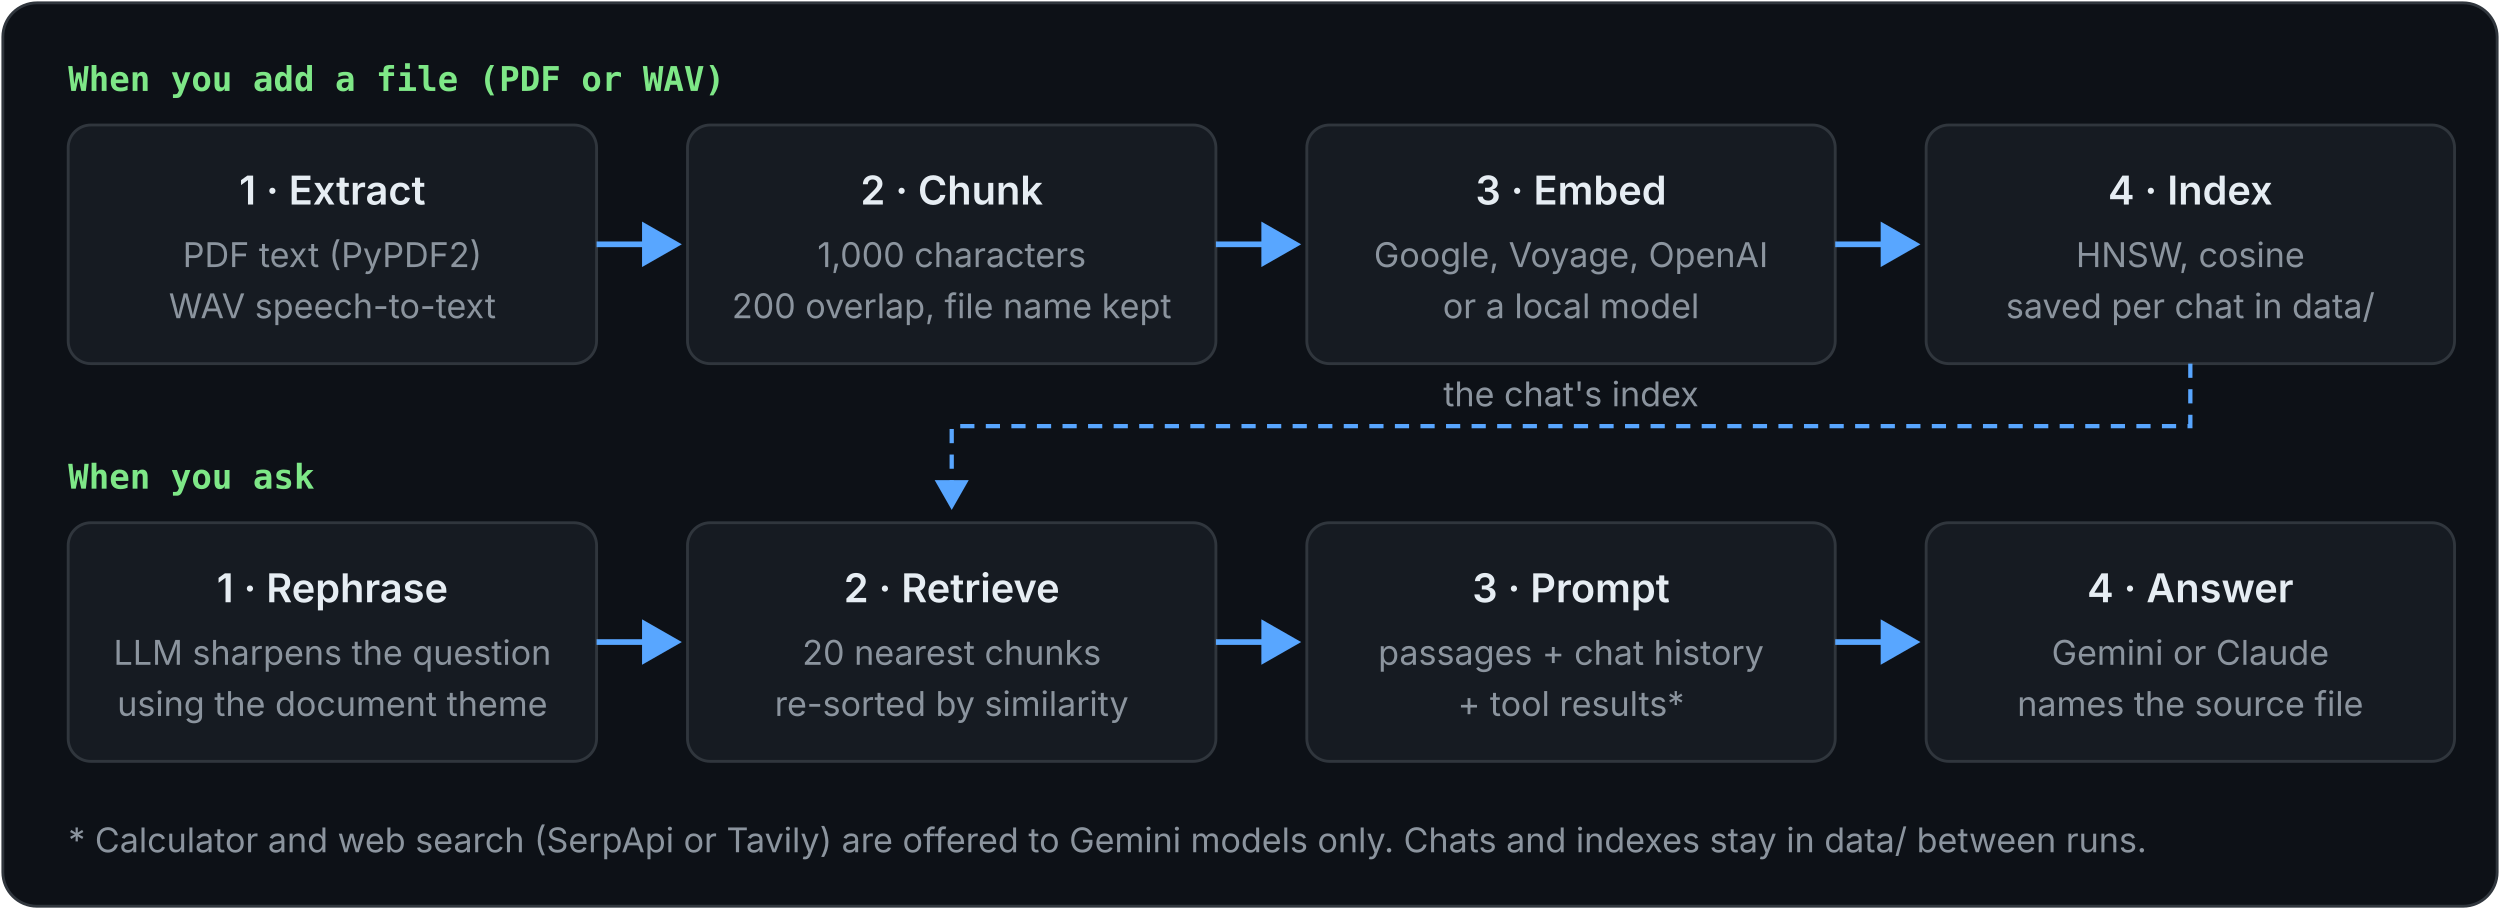
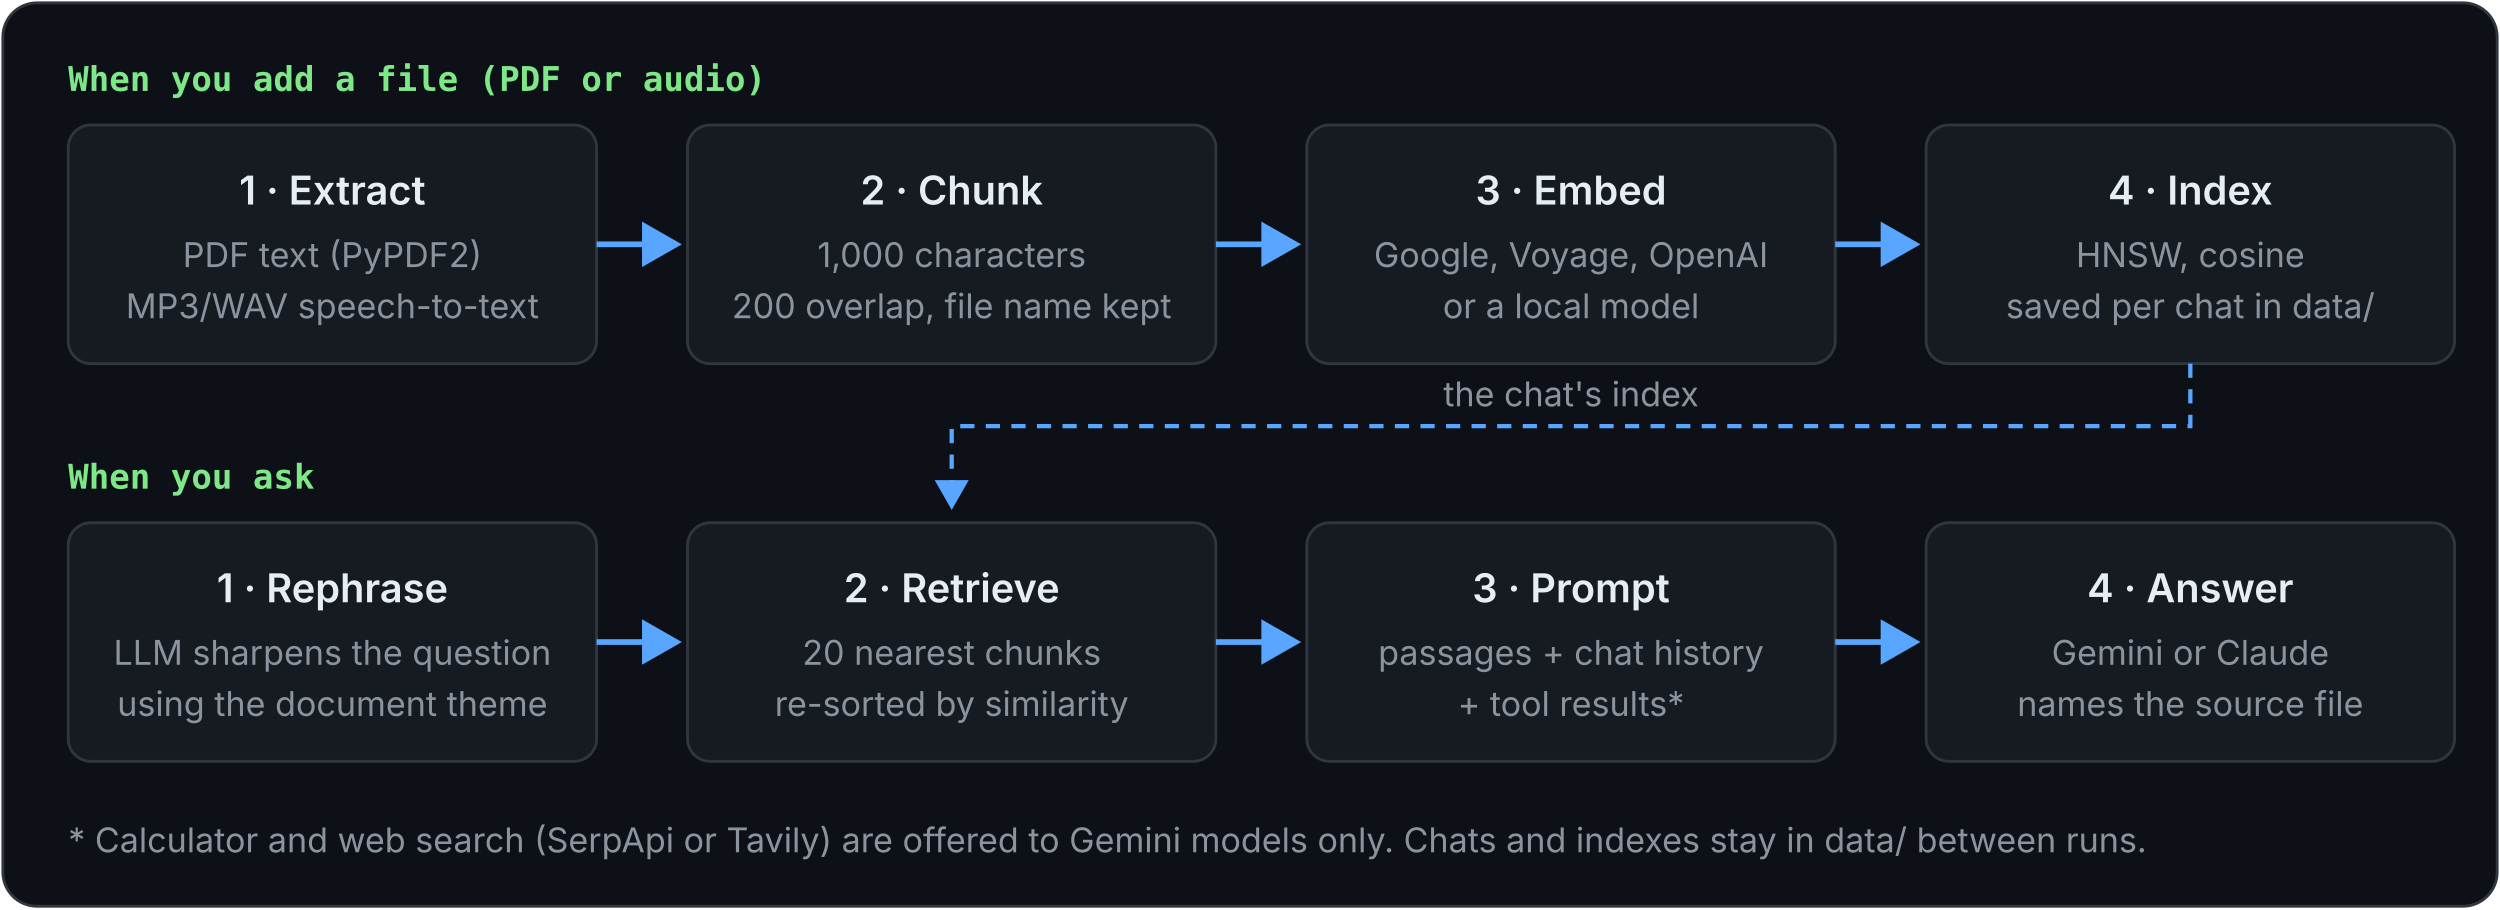
<svg xmlns="http://www.w3.org/2000/svg" width="880" height="320" viewBox="0 0 880 320" role="img" aria-labelledby="t d">
  <style>
    .b{fill:#161b22;stroke:#30363d}.h{font:600 14px ui-sans-serif,system-ui,-apple-system,'Segoe UI',sans-serif;fill:#e6edf3}
    .s{font:12px ui-sans-serif,system-ui,-apple-system,'Segoe UI',sans-serif;fill:#8b949e}
    .r{font:600 12px ui-monospace,SFMono-Regular,Menlo,Consolas,monospace;fill:#7ee787}
    .a{stroke:#58a6ff;stroke-width:2;fill:none}.dash{stroke:#58a6ff;stroke-width:1.5;fill:none;stroke-dasharray:5 4}
  </style>
  <defs>
    <marker id="m" markerWidth="8" markerHeight="8" refX="6" refY="4" orient="auto">
      <path d="M0 0L7 4L0 8z" fill="#58a6ff" />
    </marker>
  </defs>
  <rect x="1" y="1" width="878" height="318" rx="12" fill="#0d1117" stroke="#30363d" />
-   <text class="r" x="24" y="32">When you add a file (PDF or WAV)</text>
+   <text class="r" x="24" y="32">When you add a file (PDF or audio)</text>
  <g>
    <rect class="b" x="24" y="44" width="186" height="84" rx="8" />
    <text class="h" x="117" y="72" text-anchor="middle">1 · Extract</text>
    <text class="s" x="117" y="94" text-anchor="middle">PDF text (PyPDF2)</text>
-     <text class="s" x="117" y="112" text-anchor="middle">WAV speech-to-text</text>
+     <text class="s" x="117" y="112" text-anchor="middle">MP3/WAV speech-to-text</text>
    <rect class="b" x="242" y="44" width="186" height="84" rx="8" />
    <text class="h" x="335" y="72" text-anchor="middle">2 · Chunk</text>
    <text class="s" x="335" y="94" text-anchor="middle">1,000 characters</text>
    <text class="s" x="335" y="112" text-anchor="middle">200 overlap, file name kept</text>
    <rect class="b" x="460" y="44" width="186" height="84" rx="8" />
    <text class="h" x="553" y="72" text-anchor="middle">3 · Embed</text>
    <text class="s" x="553" y="94" text-anchor="middle">Google, Voyage, OpenAI</text>
    <text class="s" x="553" y="112" text-anchor="middle">or a local model</text>
    <rect class="b" x="678" y="44" width="186" height="84" rx="8" />
    <text class="h" x="771" y="72" text-anchor="middle">4 · Index</text>
    <text class="s" x="771" y="94" text-anchor="middle">HNSW, cosine</text>
    <text class="s" x="771" y="112" text-anchor="middle">saved per chat in data/</text>
  </g>
  <path class="a" d="M210 86H238" marker-end="url(#m)" />
  <path class="a" d="M428 86H456" marker-end="url(#m)" />
  <path class="a" d="M646 86H674" marker-end="url(#m)" />
  <path class="dash" d="M771 128V150H335V178" marker-end="url(#m)" />
  <text class="s" x="553" y="143" text-anchor="middle">the chat's index</text>
  <text class="r" x="24" y="172">When you ask</text>
  <g>
    <rect class="b" x="24" y="184" width="186" height="84" rx="8" />
    <text class="h" x="117" y="212" text-anchor="middle">1 · Rephrase</text>
    <text class="s" x="117" y="234" text-anchor="middle">LLM sharpens the question</text>
    <text class="s" x="117" y="252" text-anchor="middle">using the document theme</text>
    <rect class="b" x="242" y="184" width="186" height="84" rx="8" />
    <text class="h" x="335" y="212" text-anchor="middle">2 · Retrieve</text>
    <text class="s" x="335" y="234" text-anchor="middle">20 nearest chunks</text>
    <text class="s" x="335" y="252" text-anchor="middle">re-sorted by similarity</text>
    <rect class="b" x="460" y="184" width="186" height="84" rx="8" />
    <text class="h" x="553" y="212" text-anchor="middle">3 · Prompt</text>
    <text class="s" x="553" y="234" text-anchor="middle">passages + chat history</text>
    <text class="s" x="553" y="252" text-anchor="middle">+ tool results*</text>
    <rect class="b" x="678" y="184" width="186" height="84" rx="8" />
    <text class="h" x="771" y="212" text-anchor="middle">4 · Answer</text>
    <text class="s" x="771" y="234" text-anchor="middle">Gemini or Claude</text>
    <text class="s" x="771" y="252" text-anchor="middle">names the source file</text>
  </g>
  <path class="a" d="M210 226H238" marker-end="url(#m)" />
  <path class="a" d="M428 226H456" marker-end="url(#m)" />
  <path class="a" d="M646 226H674" marker-end="url(#m)" />
  <text class="s" x="24" y="300">* Calculator and web search (SerpApi or Tavily) are offered to Gemini models only. Chats and indexes stay in data/ between runs.</text>
</svg>
